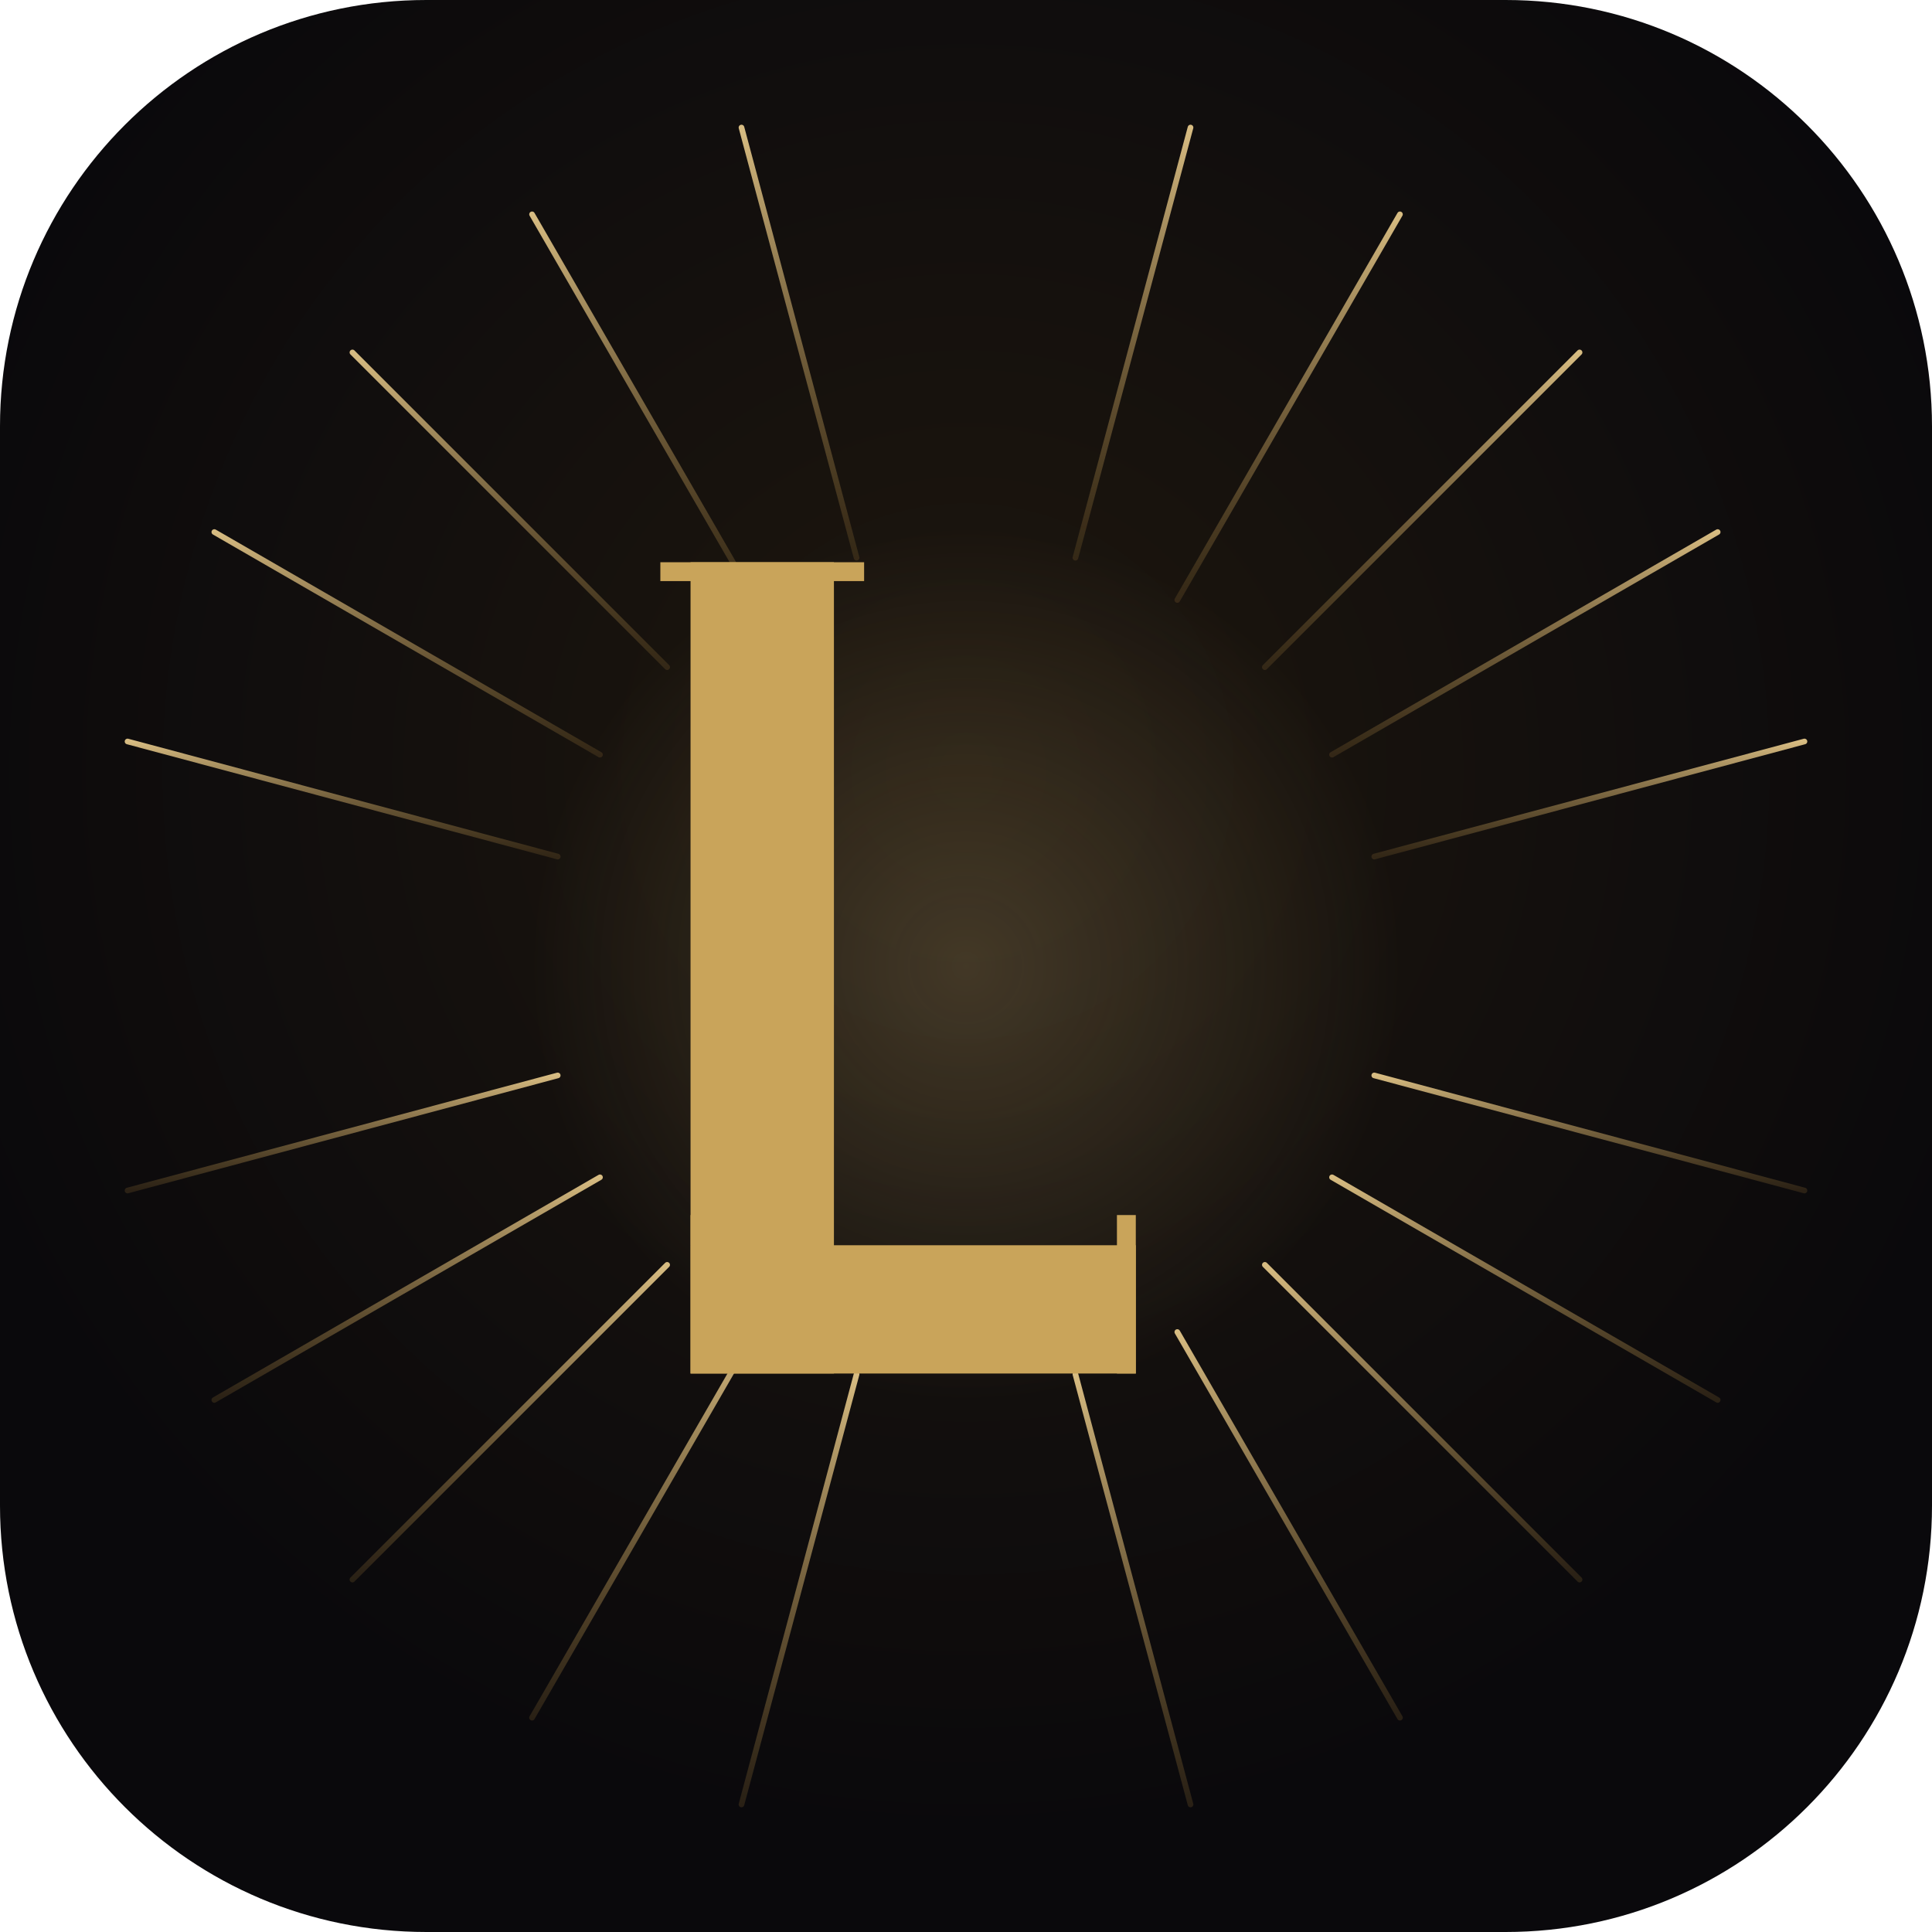
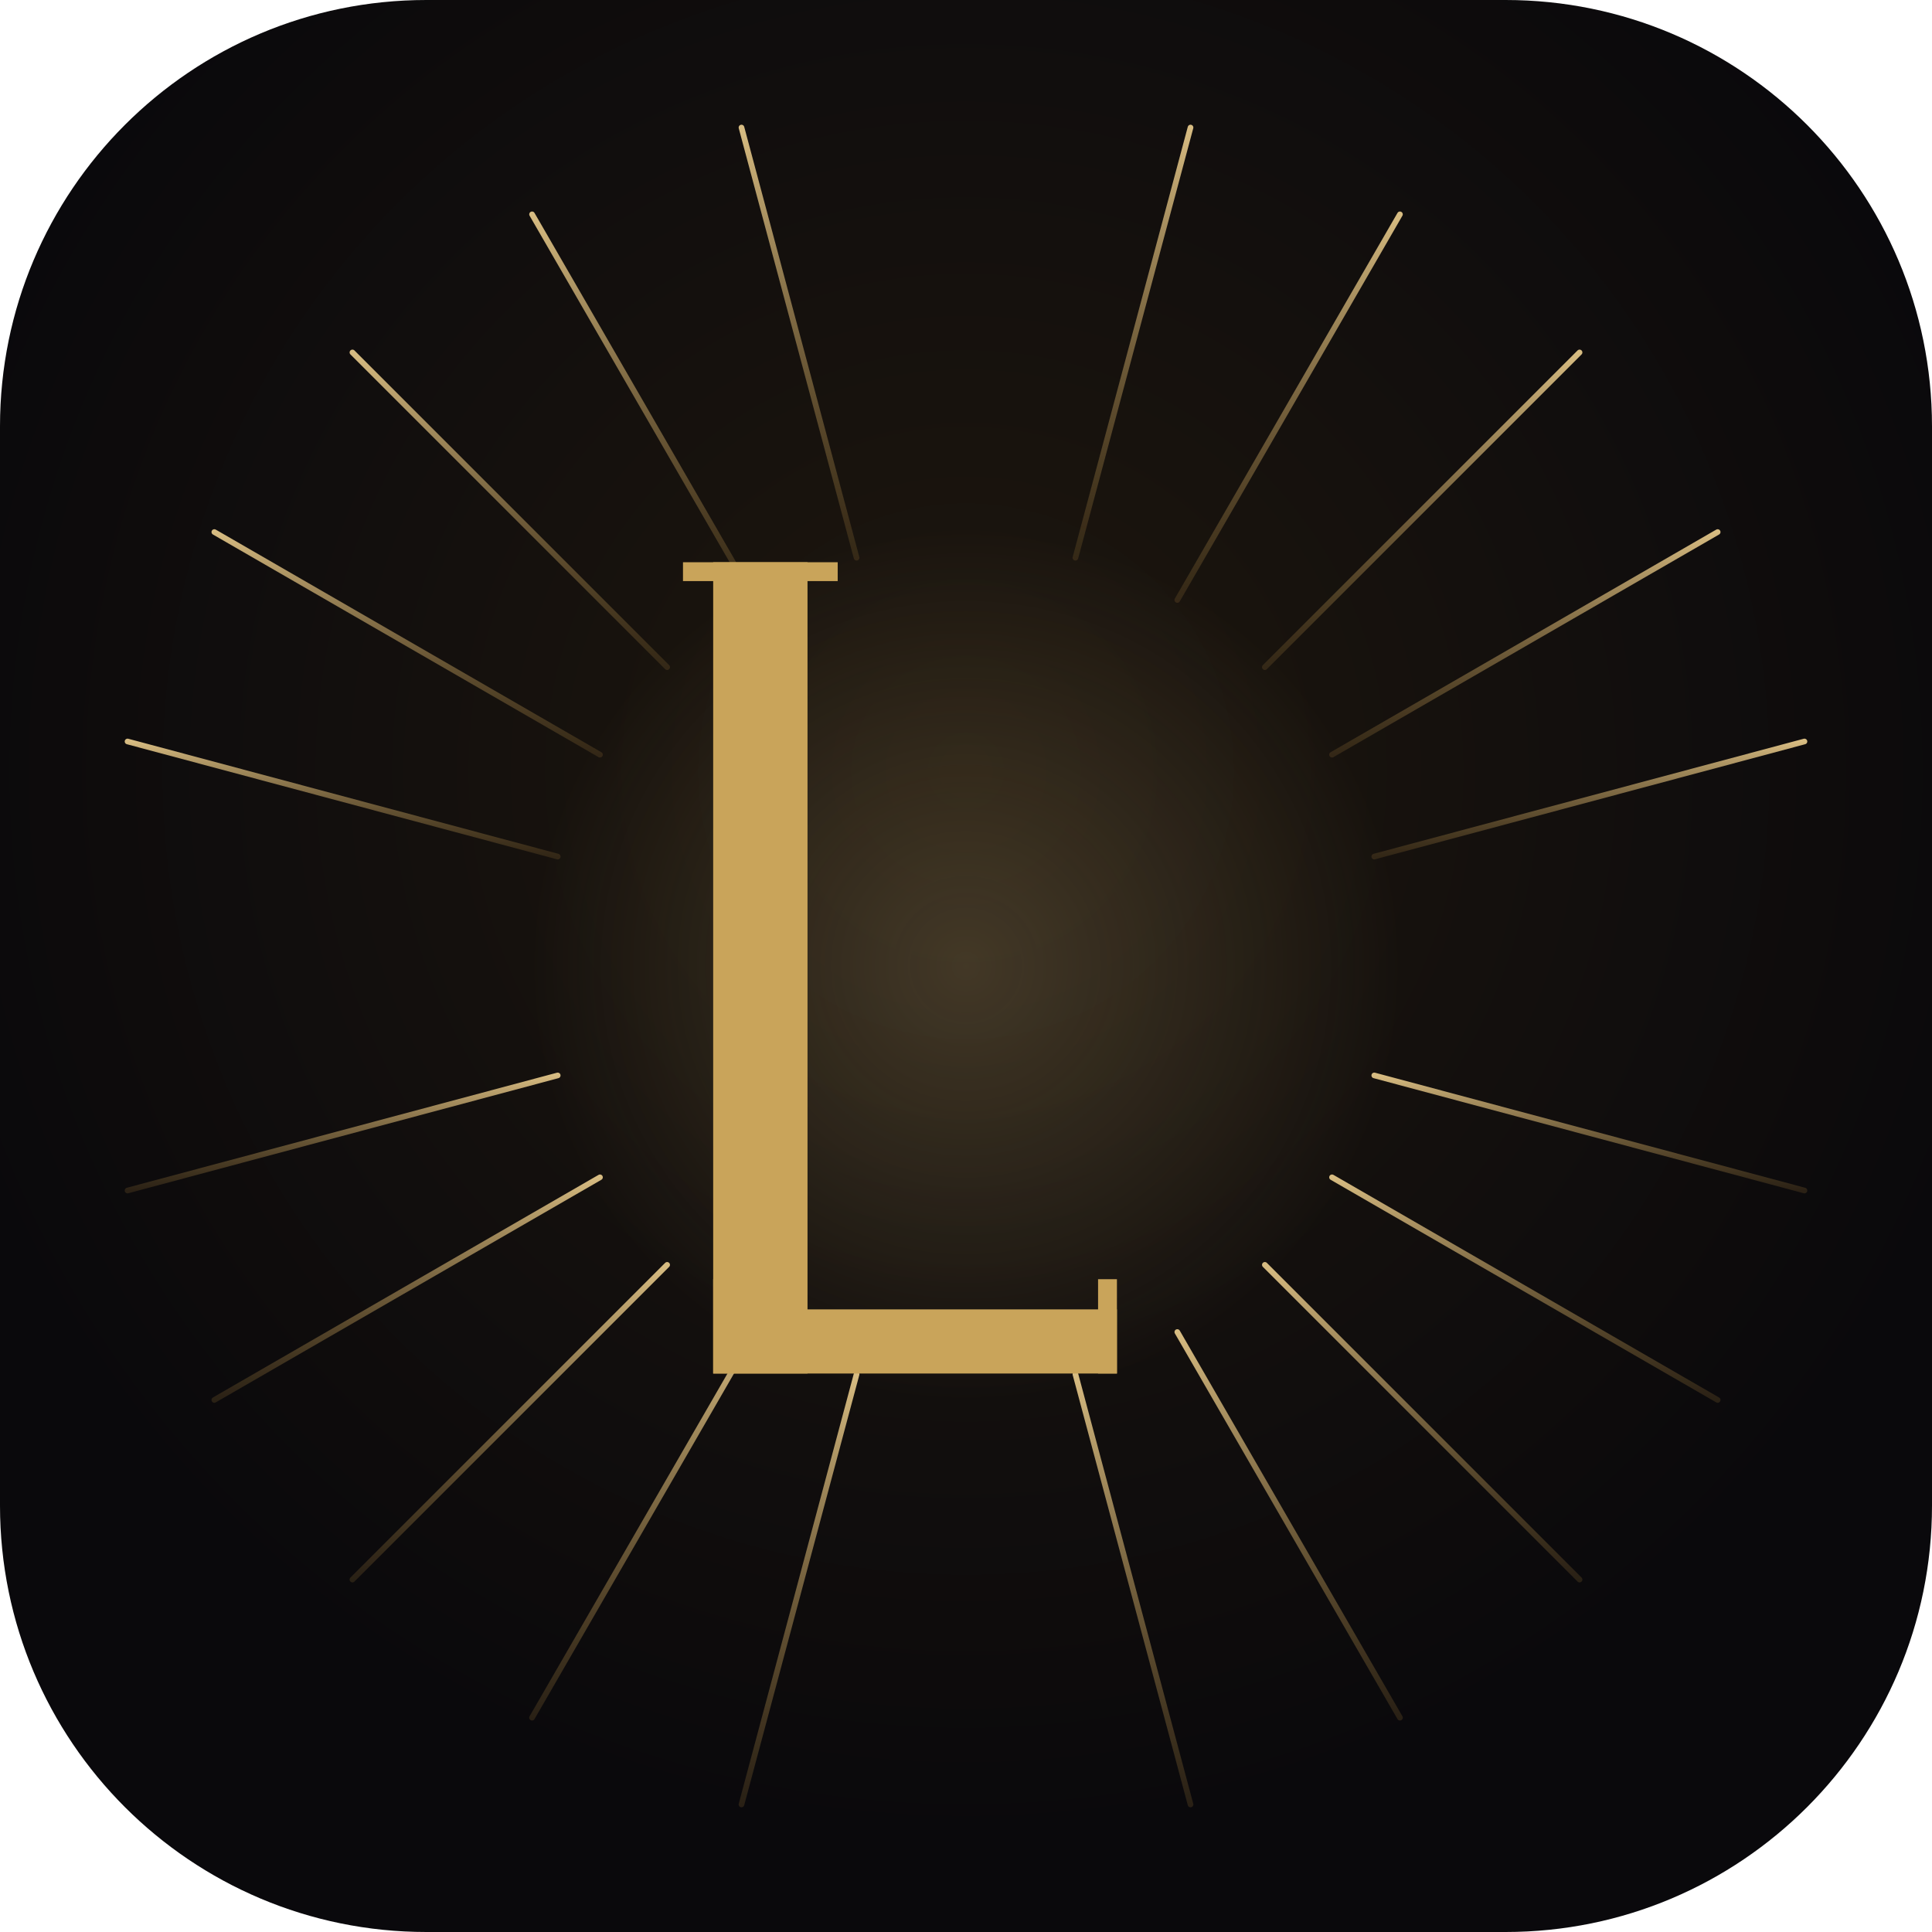
<svg xmlns="http://www.w3.org/2000/svg" viewBox="0 0 512 512">
  <defs>
    <radialGradient id="bgGlow" cx="50%" cy="40%" r="55%">
      <stop offset="0%" stop-color="#1E170E" />
      <stop offset="100%" stop-color="#0A090C" />
    </radialGradient>
    <linearGradient id="rayGrad" x1="0%" y1="0%" x2="0%" y2="100%">
      <stop offset="0%" stop-color="#E4C789" stop-opacity="0.94" />
      <stop offset="100%" stop-color="#8A6932" stop-opacity="0.24" />
    </linearGradient>
    <radialGradient id="haloGrad" cx="50%" cy="50%" r="50%">
      <stop offset="0%" stop-color="#E4C789" stop-opacity="0.20" />
      <stop offset="100%" stop-color="#E4C789" stop-opacity="0" />
    </radialGradient>
    <clipPath id="rounded">
      <rect x="0" y="0" width="512" height="512" rx="113" ry="113" />
    </clipPath>
  </defs>
  <g clip-path="url(#rounded)">
    <rect width="512" height="512" fill="url(#bgGlow)" />
    <circle cx="256" cy="256" r="115" fill="url(#haloGrad)" />
    <g stroke="url(#rayGrad)" stroke-width="1.5" fill="none" stroke-linecap="round">
      <line x1="256.0" y1="144.0" x2="256.0" y2="26.0" />
      <line x1="285.0" y1="147.8" x2="315.5" y2="33.8" />
      <line x1="312.0" y1="159.0" x2="371.0" y2="56.8" />
      <line x1="335.2" y1="176.8" x2="418.6" y2="93.4" />
      <line x1="353.0" y1="200.0" x2="455.2" y2="141.0" />
      <line x1="364.2" y1="227.0" x2="478.2" y2="196.5" />
      <line x1="368.0" y1="256.0" x2="486.0" y2="256.0" />
      <line x1="364.2" y1="285.0" x2="478.2" y2="315.5" />
      <line x1="353.0" y1="312.0" x2="455.2" y2="371.0" />
      <line x1="335.2" y1="335.2" x2="418.6" y2="418.6" />
      <line x1="312.0" y1="353.0" x2="371.0" y2="455.2" />
      <line x1="285.0" y1="364.2" x2="315.5" y2="478.2" />
      <line x1="256.0" y1="368.0" x2="256.0" y2="486.0" />
      <line x1="227.0" y1="364.2" x2="196.5" y2="478.2" />
      <line x1="200.0" y1="353.0" x2="141.0" y2="455.2" />
      <line x1="176.8" y1="335.2" x2="93.4" y2="418.6" />
      <line x1="159.0" y1="312.0" x2="56.8" y2="371.0" />
      <line x1="147.8" y1="285.0" x2="33.8" y2="315.5" />
      <line x1="144.0" y1="256.0" x2="26.0" y2="256.0" />
      <line x1="147.8" y1="227.0" x2="33.8" y2="196.5" />
      <line x1="159.0" y1="200.0" x2="56.8" y2="141.0" />
      <line x1="176.8" y1="176.8" x2="93.4" y2="93.4" />
      <line x1="200.0" y1="159.0" x2="141.0" y2="56.8" />
      <line x1="227.0" y1="147.8" x2="196.5" y2="33.8" />
    </g>
-     <rect x="183" y="149" width="38" height="215" fill="#C9A45A" />
-     <rect x="183" y="330" width="118" height="34" fill="#C9A45A" />
-     <rect x="175" y="149" width="54" height="5" fill="#C9A45A" />
-     <rect x="296" y="322" width="5" height="42" fill="#C9A45A" />
-     <rect x="183" y="322" width="5" height="8" fill="#C9A45A" />
+     <rect x="189" y="149" width="25" height="215" fill="#C9A45A" />
+     <rect x="189" y="347" width="107" height="17" fill="#C9A45A" />
+     <rect x="181" y="149" width="41" height="5" fill="#C9A45A" />
+     <rect x="291" y="339" width="5" height="25" fill="#C9A45A" />
+     <rect x="189" y="339" width="5" height="8" fill="#C9A45A" />
  </g>
</svg>
